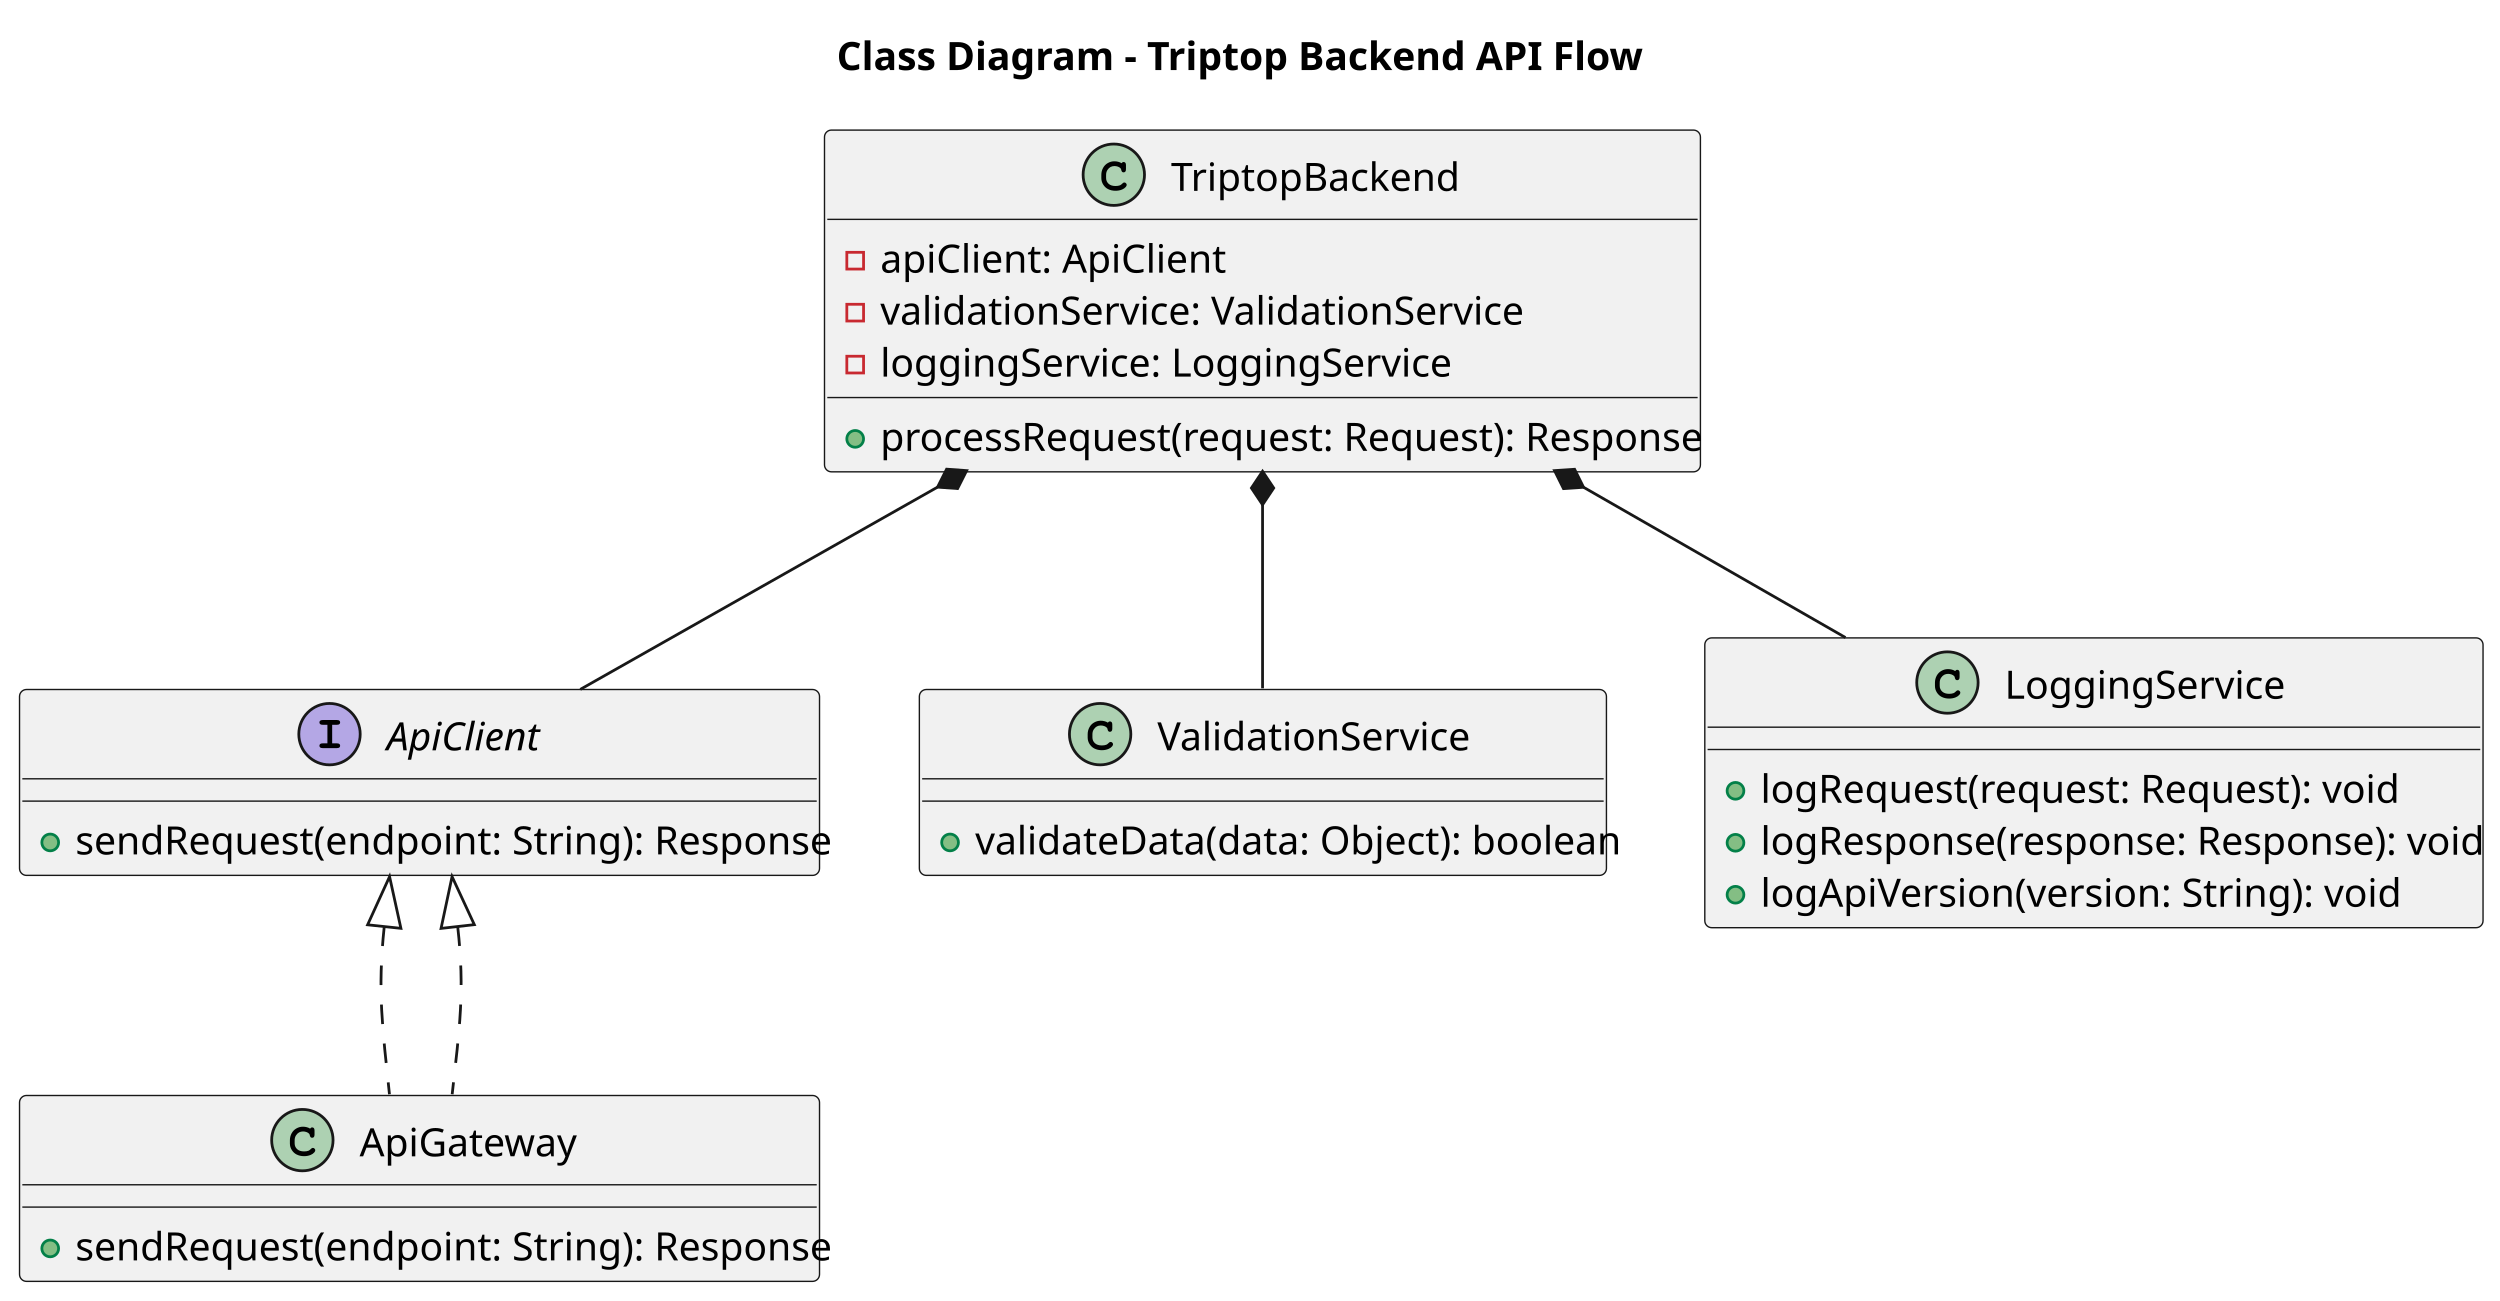
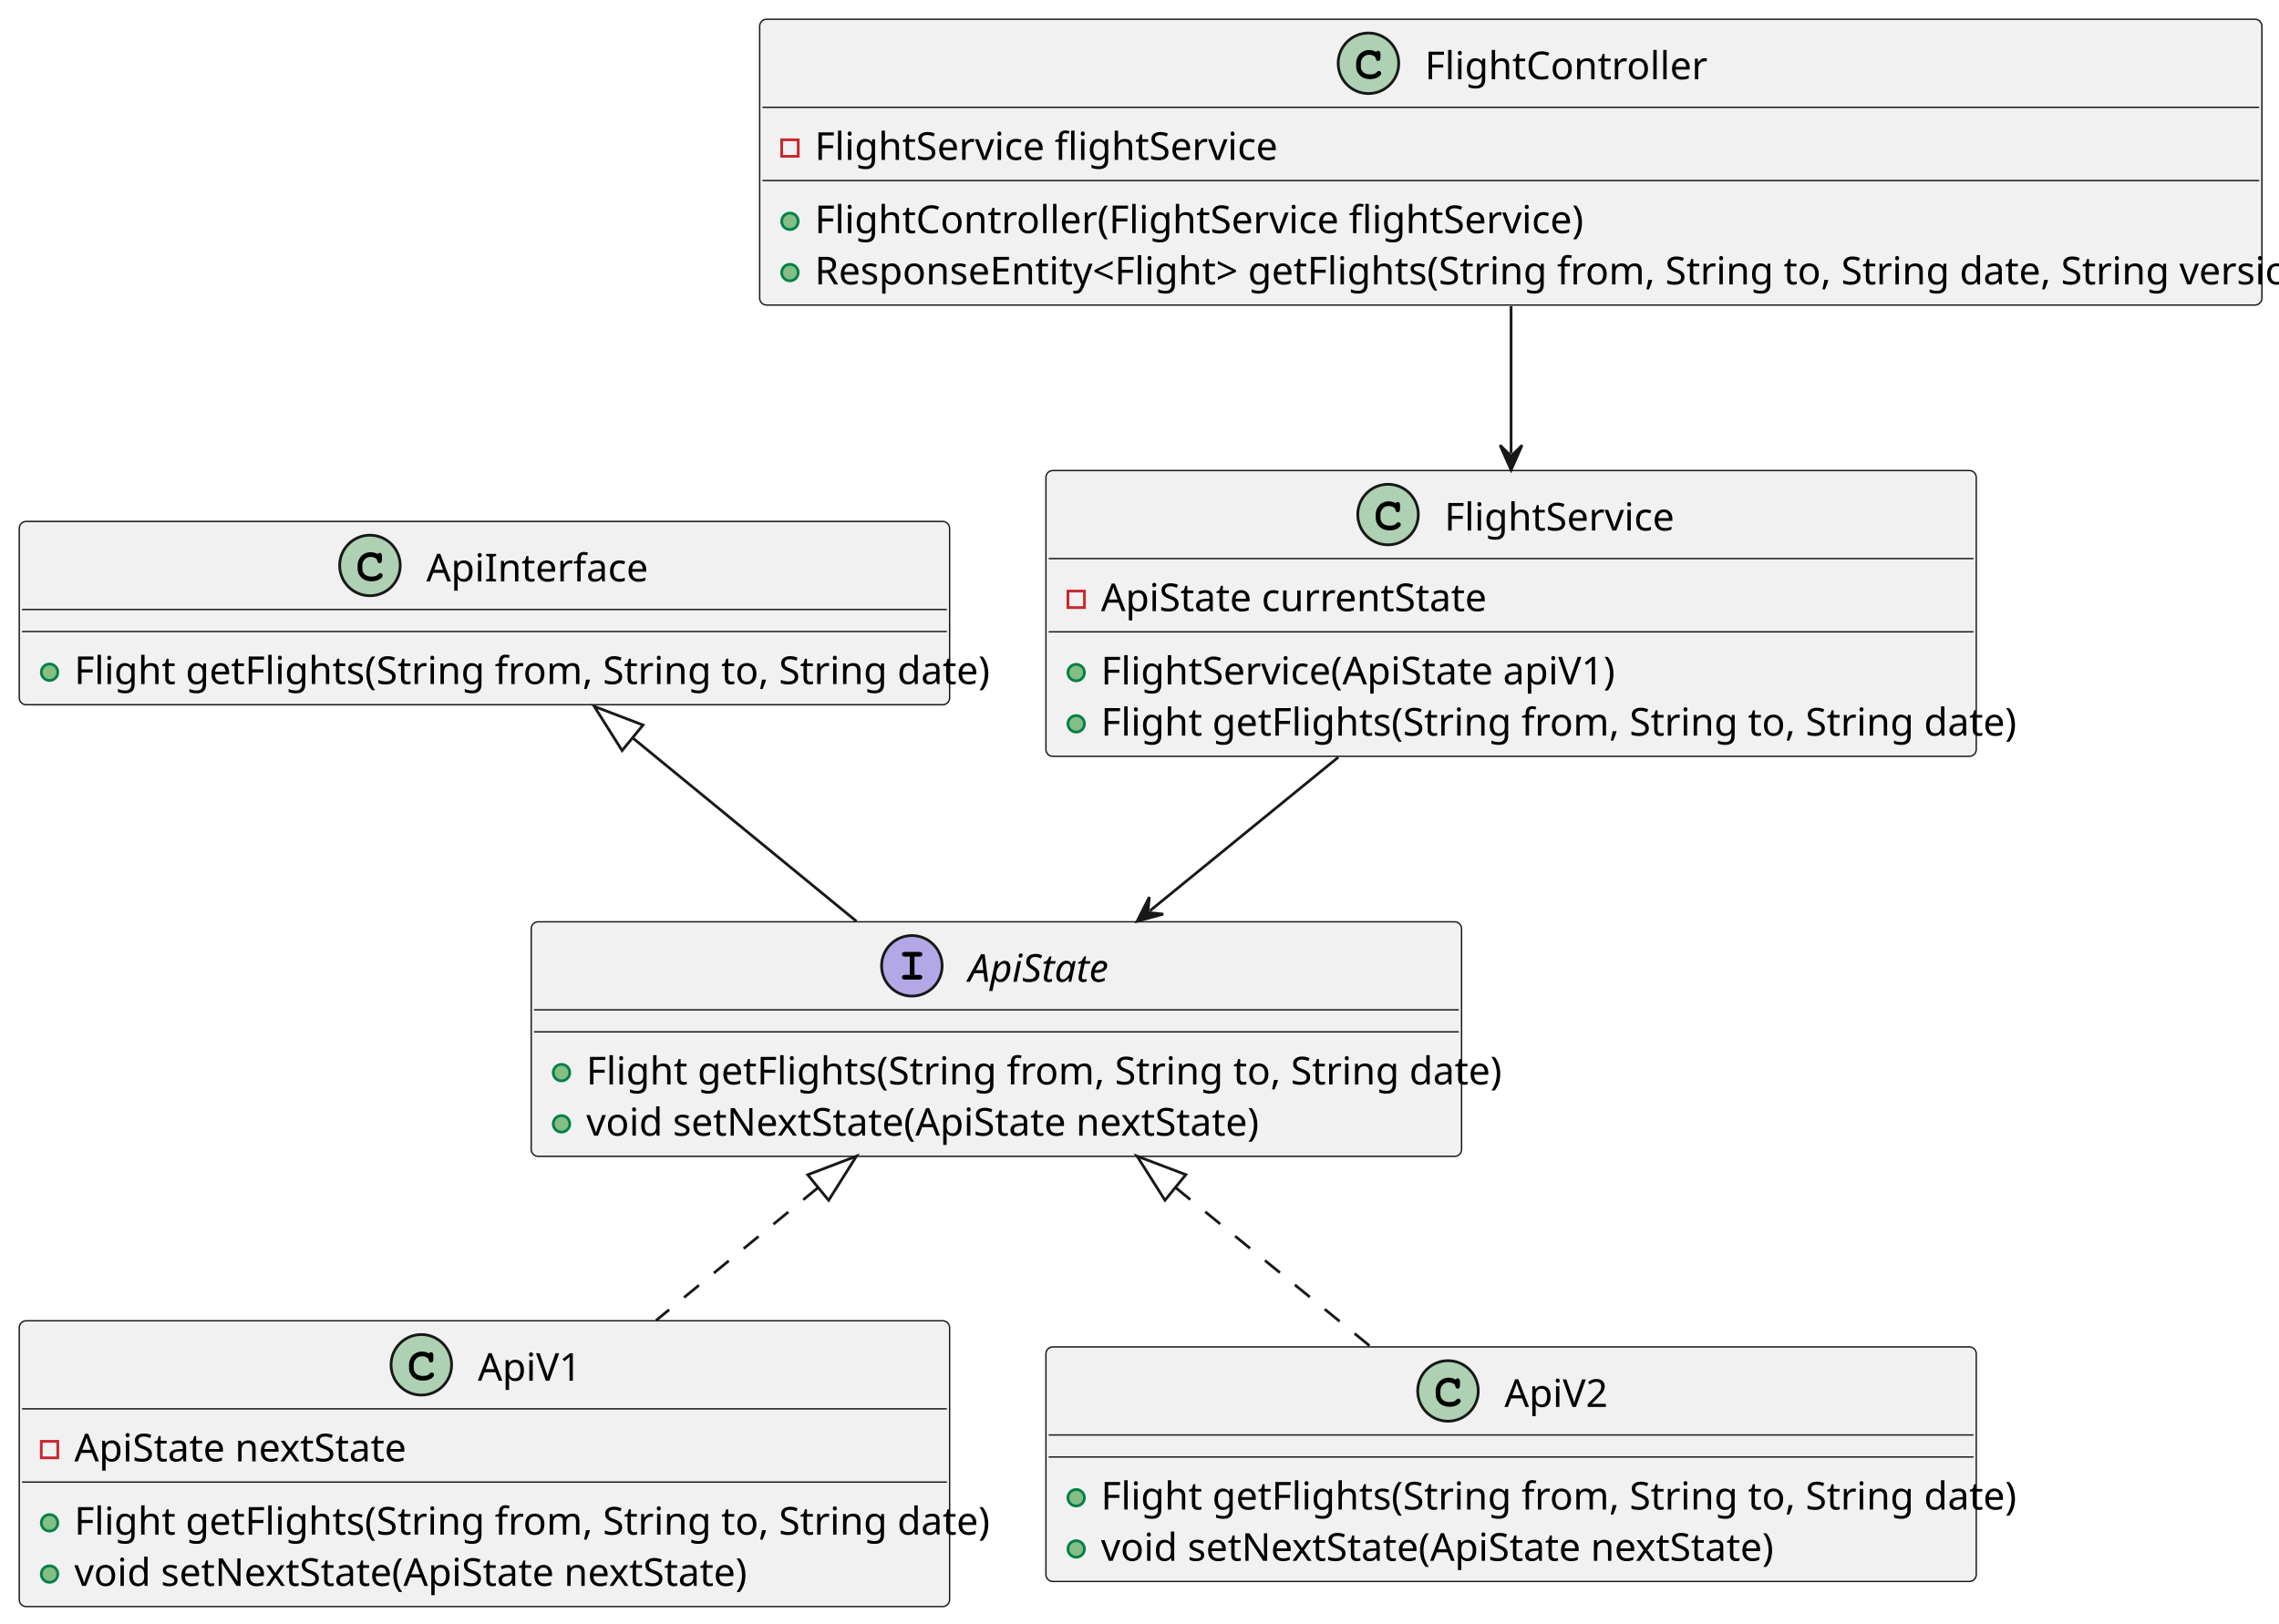
- <svg xmlns="http://www.w3.org/2000/svg" contentStyleType="text/css" height="466px" preserveAspectRatio="none" style="width:896px;height:466px;background:#FFFFFF;" version="1.1" viewBox="0 0 896 466" width="896px" zoomAndPan="magnify">
+ <svg xmlns="http://www.w3.org/2000/svg" contentStyleType="text/css" height="590px" preserveAspectRatio="none" style="width:828px;height:590px;background:#FFFFFF;" version="1.1" viewBox="0 0 828 590" width="828px" zoomAndPan="magnify">
  <defs />
  <g>
-     <text fill="#000000" font-family="sans-serif" font-size="14" font-weight="bold" lengthAdjust="spacing" textLength="283.165" x="299.879" y="25.107">Class Diagram - Triptop Backend API Flow</text>
-     <g id="elem_ApiClient">
-       <rect codeLine="3" fill="#F1F1F1" height="66.621" id="ApiClient" rx="2.5" ry="2.5" style="stroke:#181818;stroke-width:0.5;" width="286.716" x="7" y="247.121" />
-       <ellipse cx="118.094" cy="263.121" fill="#B4A7E5" rx="11" ry="11" style="stroke:#181818;stroke-width:1.0;" />
-       <path d="M119.047,259.762 L119.047,266.418 L120.766,266.418 Q121.376,266.418 121.641,266.652 Q121.907,266.887 121.907,267.277 Q121.907,267.652 121.641,267.887 Q121.376,268.121 120.766,268.121 L115.626,268.121 Q115.016,268.121 114.751,267.887 Q114.485,267.652 114.485,267.262 Q114.485,266.887 114.751,266.652 Q115.016,266.418 115.626,266.418 L117.344,266.418 L117.344,259.762 L115.626,259.762 Q115.016,259.762 114.751,259.527 Q114.485,259.293 114.485,258.902 Q114.485,258.527 114.751,258.293 Q115.016,258.059 115.626,258.059 L120.766,258.059 Q121.376,258.059 121.641,258.293 Q121.907,258.527 121.907,258.902 Q121.907,259.293 121.641,259.527 Q121.376,259.762 120.766,259.762 L119.047,259.762 Z " fill="#000000" />
-       <text fill="#000000" font-family="sans-serif" font-size="14" font-style="italic" lengthAdjust="spacing" textLength="56.027" x="138.594" y="268.918">ApiClient</text>
-       <line style="stroke:#181818;stroke-width:0.5;" x1="8" x2="292.716" y1="279.121" y2="279.121" />
-       <line style="stroke:#181818;stroke-width:0.5;" x1="8" x2="292.716" y1="287.121" y2="287.121" />
-       <ellipse cx="18" cy="301.932" fill="#84BE84" rx="3" ry="3" style="stroke:#038048;stroke-width:1.0;" />
-       <text fill="#000000" font-family="sans-serif" font-size="14" lengthAdjust="spacing" textLength="260.716" x="27" y="306.228">sendRequest(endpoint: String): Response</text>
+     <g id="elem_ApiInterface">
+       <rect codeLine="1" fill="#F1F1F1" height="66.621" id="ApiInterface" rx="2.5" ry="2.5" style="stroke:#181818;stroke-width:0.5;" width="338.013" x="7" y="189.5" />
+       <ellipse cx="134.401" cy="205.5" fill="#ADD1B2" rx="11" ry="11" style="stroke:#181818;stroke-width:1.0;" />
+       <path d="M137.167,201.375 Q137.323,201.156 137.511,201.047 Q137.698,200.938 137.917,200.938 Q138.292,200.938 138.526,201.203 Q138.761,201.453 138.761,202.062 L138.761,203.516 Q138.761,204.125 138.526,204.391 Q138.292,204.656 137.917,204.656 Q137.573,204.656 137.37,204.453 Q137.167,204.266 137.058,203.75 Q137.011,203.391 136.823,203.203 Q136.495,202.828 135.886,202.609 Q135.276,202.391 134.651,202.391 Q133.886,202.391 133.245,202.719 Q132.62,203.047 132.12,203.797 Q131.636,204.547 131.636,205.578 L131.636,206.672 Q131.636,207.906 132.526,208.734 Q133.417,209.547 135.011,209.547 Q135.948,209.547 136.605,209.297 Q136.995,209.141 137.417,208.703 Q137.683,208.438 137.823,208.359 Q137.98,208.281 138.183,208.281 Q138.511,208.281 138.761,208.547 Q139.026,208.797 139.026,209.141 Q139.026,209.484 138.683,209.891 Q138.183,210.469 137.386,210.797 Q136.308,211.25 135.011,211.25 Q133.495,211.25 132.292,210.625 Q131.308,210.125 130.62,209.062 Q129.933,207.984 129.933,206.703 L129.933,205.547 Q129.933,204.219 130.542,203.078 Q131.167,201.922 132.261,201.312 Q133.355,200.688 134.589,200.688 Q135.323,200.688 135.964,200.859 Q136.62,201.016 137.167,201.375 Z " fill="#000000" />
+       <text fill="#000000" font-family="sans-serif" font-size="14" lengthAdjust="spacing" textLength="74.71" x="154.901" y="211.297">ApiInterface</text>
+       <line style="stroke:#181818;stroke-width:0.5;" x1="8" x2="344.013" y1="221.5" y2="221.5" />
+       <line style="stroke:#181818;stroke-width:0.5;" x1="8" x2="344.013" y1="229.5" y2="229.5" />
+       <ellipse cx="18" cy="244.31" fill="#84BE84" rx="3" ry="3" style="stroke:#038048;stroke-width:1.0;" />
+       <text fill="#000000" font-family="sans-serif" font-size="14" lengthAdjust="spacing" textLength="312.013" x="27" y="248.607">Flight getFlights(String from, String to, String date)</text>
    </g>
-     <g id="elem_ApiGateway">
-       <rect codeLine="7" fill="#F1F1F1" height="66.621" id="ApiGateway" rx="2.5" ry="2.5" style="stroke:#181818;stroke-width:0.5;" width="286.716" x="7" y="392.621" />
-       <ellipse cx="108.367" cy="408.621" fill="#ADD1B2" rx="11" ry="11" style="stroke:#181818;stroke-width:1.0;" />
-       <path d="M111.132,404.496 Q111.289,404.277 111.476,404.168 Q111.664,404.059 111.882,404.059 Q112.257,404.059 112.492,404.324 Q112.726,404.574 112.726,405.184 L112.726,406.637 Q112.726,407.246 112.492,407.512 Q112.257,407.777 111.882,407.777 Q111.539,407.777 111.335,407.574 Q111.132,407.387 111.023,406.871 Q110.976,406.512 110.789,406.324 Q110.46,405.949 109.851,405.731 Q109.242,405.512 108.617,405.512 Q107.851,405.512 107.21,405.84 Q106.585,406.168 106.085,406.918 Q105.601,407.668 105.601,408.699 L105.601,409.793 Q105.601,411.027 106.492,411.856 Q107.382,412.668 108.976,412.668 Q109.914,412.668 110.57,412.418 Q110.96,412.262 111.382,411.824 Q111.648,411.559 111.789,411.481 Q111.945,411.402 112.148,411.402 Q112.476,411.402 112.726,411.668 Q112.992,411.918 112.992,412.262 Q112.992,412.606 112.648,413.012 Q112.148,413.59 111.351,413.918 Q110.273,414.371 108.976,414.371 Q107.46,414.371 106.257,413.746 Q105.273,413.246 104.585,412.184 Q103.898,411.106 103.898,409.824 L103.898,408.668 Q103.898,407.34 104.507,406.199 Q105.132,405.043 106.226,404.434 Q107.32,403.809 108.554,403.809 Q109.289,403.809 109.929,403.981 Q110.585,404.137 111.132,404.496 Z " fill="#000000" />
-       <text fill="#000000" font-family="sans-serif" font-size="14" lengthAdjust="spacing" textLength="75.482" x="128.867" y="414.418">ApiGateway</text>
-       <line style="stroke:#181818;stroke-width:0.5;" x1="8" x2="292.716" y1="424.621" y2="424.621" />
-       <line style="stroke:#181818;stroke-width:0.5;" x1="8" x2="292.716" y1="432.621" y2="432.621" />
-       <ellipse cx="18" cy="447.432" fill="#84BE84" rx="3" ry="3" style="stroke:#038048;stroke-width:1.0;" />
-       <text fill="#000000" font-family="sans-serif" font-size="14" lengthAdjust="spacing" textLength="260.716" x="27" y="451.728">sendRequest(endpoint: String): Response</text>
+     <g id="elem_FlightController">
+       <rect codeLine="5" fill="#F1F1F1" height="103.863" id="FlightController" rx="2.5" ry="2.5" style="stroke:#181818;stroke-width:0.5;" width="545.791" x="276" y="7" />
+       <ellipse cx="497.184" cy="23" fill="#ADD1B2" rx="11" ry="11" style="stroke:#181818;stroke-width:1.0;" />
+       <path d="M499.949,18.875 Q500.106,18.656 500.293,18.547 Q500.481,18.438 500.699,18.438 Q501.074,18.438 501.309,18.703 Q501.543,18.953 501.543,19.562 L501.543,21.016 Q501.543,21.625 501.309,21.891 Q501.074,22.156 500.699,22.156 Q500.356,22.156 500.152,21.953 Q499.949,21.766 499.84,21.25 Q499.793,20.891 499.606,20.703 Q499.277,20.328 498.668,20.109 Q498.059,19.891 497.434,19.891 Q496.668,19.891 496.027,20.219 Q495.402,20.547 494.902,21.297 Q494.418,22.047 494.418,23.078 L494.418,24.172 Q494.418,25.406 495.309,26.234 Q496.199,27.047 497.793,27.047 Q498.731,27.047 499.387,26.797 Q499.777,26.641 500.199,26.203 Q500.465,25.938 500.606,25.859 Q500.762,25.781 500.965,25.781 Q501.293,25.781 501.543,26.047 Q501.809,26.297 501.809,26.641 Q501.809,26.984 501.465,27.391 Q500.965,27.969 500.168,28.297 Q499.09,28.75 497.793,28.75 Q496.277,28.75 495.074,28.125 Q494.09,27.625 493.402,26.562 Q492.715,25.484 492.715,24.203 L492.715,23.047 Q492.715,21.719 493.324,20.578 Q493.949,19.422 495.043,18.812 Q496.137,18.188 497.371,18.188 Q498.106,18.188 498.746,18.359 Q499.402,18.516 499.949,18.875 Z " fill="#000000" />
+       <text fill="#000000" font-family="sans-serif" font-size="14" lengthAdjust="spacing" textLength="94.924" x="517.684" y="28.797">FlightController</text>
+       <line style="stroke:#181818;stroke-width:0.5;" x1="277" x2="820.791" y1="39" y2="39" />
+       <rect fill="none" height="6" style="stroke:#C82930;stroke-width:1.0;" width="6" x="284" y="50.81" />
+       <text fill="#000000" font-family="sans-serif" font-size="14" lengthAdjust="spacing" textLength="161.061" x="296" y="58.107">FlightService flightService</text>
+       <line style="stroke:#181818;stroke-width:0.5;" x1="277" x2="820.791" y1="65.621" y2="65.621" />
+       <ellipse cx="287" cy="80.432" fill="#84BE84" rx="3" ry="3" style="stroke:#038048;stroke-width:1.0;" />
+       <text fill="#000000" font-family="sans-serif" font-size="14" lengthAdjust="spacing" textLength="265.31" x="296" y="84.728">FlightController(FlightService flightService)</text>
+       <ellipse cx="287" cy="99.053" fill="#84BE84" rx="3" ry="3" style="stroke:#038048;stroke-width:1.0;" />
+       <text fill="#000000" font-family="sans-serif" font-size="14" lengthAdjust="spacing" textLength="519.791" x="296" y="103.35">ResponseEntity&lt;Flight&gt; getFlights(String from, String to, String date, String version)</text>
    </g>
-     <g id="elem_ValidationService">
-       <rect codeLine="11" fill="#F1F1F1" height="66.621" id="ValidationService" rx="2.5" ry="2.5" style="stroke:#181818;stroke-width:0.5;" width="246.247" x="329.5" y="247.121" />
-       <ellipse cx="394.288" cy="263.121" fill="#ADD1B2" rx="11" ry="11" style="stroke:#181818;stroke-width:1.0;" />
-       <path d="M397.053,258.996 Q397.209,258.777 397.397,258.668 Q397.584,258.559 397.803,258.559 Q398.178,258.559 398.413,258.824 Q398.647,259.074 398.647,259.684 L398.647,261.137 Q398.647,261.746 398.413,262.012 Q398.178,262.277 397.803,262.277 Q397.459,262.277 397.256,262.074 Q397.053,261.887 396.944,261.371 Q396.897,261.012 396.709,260.824 Q396.381,260.449 395.772,260.231 Q395.163,260.012 394.538,260.012 Q393.772,260.012 393.131,260.34 Q392.506,260.668 392.006,261.418 Q391.522,262.168 391.522,263.199 L391.522,264.293 Q391.522,265.527 392.413,266.356 Q393.303,267.168 394.897,267.168 Q395.834,267.168 396.491,266.918 Q396.881,266.762 397.303,266.324 Q397.569,266.059 397.709,265.981 Q397.866,265.902 398.069,265.902 Q398.397,265.902 398.647,266.168 Q398.913,266.418 398.913,266.762 Q398.913,267.106 398.569,267.512 Q398.069,268.09 397.272,268.418 Q396.194,268.871 394.897,268.871 Q393.381,268.871 392.178,268.246 Q391.194,267.746 390.506,266.684 Q389.819,265.606 389.819,264.324 L389.819,263.168 Q389.819,261.84 390.428,260.699 Q391.053,259.543 392.147,258.934 Q393.241,258.309 394.475,258.309 Q395.209,258.309 395.85,258.481 Q396.506,258.637 397.053,258.996 Z " fill="#000000" />
-       <text fill="#000000" font-family="sans-serif" font-size="14" lengthAdjust="spacing" textLength="108.172" x="414.788" y="268.918">ValidationService</text>
-       <line style="stroke:#181818;stroke-width:0.5;" x1="330.5" x2="574.747" y1="279.121" y2="279.121" />
-       <line style="stroke:#181818;stroke-width:0.5;" x1="330.5" x2="574.747" y1="287.121" y2="287.121" />
-       <ellipse cx="340.5" cy="301.932" fill="#84BE84" rx="3" ry="3" style="stroke:#038048;stroke-width:1.0;" />
-       <text fill="#000000" font-family="sans-serif" font-size="14" lengthAdjust="spacing" textLength="220.247" x="349.5" y="306.228">validateData(data: Object): boolean</text>
+     <g id="elem_FlightService">
+       <rect codeLine="11" fill="#F1F1F1" height="103.863" id="FlightService" rx="2.5" ry="2.5" style="stroke:#181818;stroke-width:0.5;" width="338.013" x="380" y="171" />
+       <ellipse cx="504.298" cy="187" fill="#ADD1B2" rx="11" ry="11" style="stroke:#181818;stroke-width:1.0;" />
+       <path d="M507.063,182.875 Q507.22,182.656 507.407,182.547 Q507.595,182.438 507.813,182.438 Q508.188,182.438 508.423,182.703 Q508.657,182.953 508.657,183.562 L508.657,185.016 Q508.657,185.625 508.423,185.891 Q508.188,186.156 507.813,186.156 Q507.47,186.156 507.267,185.953 Q507.063,185.766 506.954,185.25 Q506.907,184.891 506.72,184.703 Q506.392,184.328 505.782,184.109 Q505.173,183.891 504.548,183.891 Q503.782,183.891 503.142,184.219 Q502.517,184.547 502.017,185.297 Q501.532,186.047 501.532,187.078 L501.532,188.172 Q501.532,189.406 502.423,190.234 Q503.313,191.047 504.907,191.047 Q505.845,191.047 506.501,190.797 Q506.892,190.641 507.313,190.203 Q507.579,189.938 507.72,189.859 Q507.876,189.781 508.079,189.781 Q508.407,189.781 508.657,190.047 Q508.923,190.297 508.923,190.641 Q508.923,190.984 508.579,191.391 Q508.079,191.969 507.282,192.297 Q506.204,192.75 504.907,192.75 Q503.392,192.75 502.188,192.125 Q501.204,191.625 500.517,190.562 Q499.829,189.484 499.829,188.203 L499.829,187.047 Q499.829,185.719 500.438,184.578 Q501.063,183.422 502.157,182.812 Q503.251,182.188 504.485,182.188 Q505.22,182.188 505.86,182.359 Q506.517,182.516 507.063,182.875 Z " fill="#000000" />
+       <text fill="#000000" font-family="sans-serif" font-size="14" lengthAdjust="spacing" textLength="80.917" x="524.798" y="192.797">FlightService</text>
+       <line style="stroke:#181818;stroke-width:0.5;" x1="381" x2="717.013" y1="203" y2="203" />
+       <rect fill="none" height="6" style="stroke:#C82930;stroke-width:1.0;" width="6" x="388" y="214.81" />
+       <text fill="#000000" font-family="sans-serif" font-size="14" lengthAdjust="spacing" textLength="133.075" x="400" y="222.107">ApiState currentState</text>
+       <line style="stroke:#181818;stroke-width:0.5;" x1="381" x2="717.013" y1="229.621" y2="229.621" />
+       <ellipse cx="391" cy="244.432" fill="#84BE84" rx="3" ry="3" style="stroke:#038048;stroke-width:1.0;" />
+       <text fill="#000000" font-family="sans-serif" font-size="14" lengthAdjust="spacing" textLength="182.861" x="400" y="248.728">FlightService(ApiState apiV1)</text>
+       <ellipse cx="391" cy="263.053" fill="#84BE84" rx="3" ry="3" style="stroke:#038048;stroke-width:1.0;" />
+       <text fill="#000000" font-family="sans-serif" font-size="14" lengthAdjust="spacing" textLength="312.013" x="400" y="267.35">Flight getFlights(String from, String to, String date)</text>
    </g>
-     <g id="elem_LoggingService">
-       <rect codeLine="15" fill="#F1F1F1" height="103.863" id="LoggingService" rx="2.5" ry="2.5" style="stroke:#181818;stroke-width:0.5;" width="278.923" x="611" y="228.621" />
-       <ellipse cx="697.957" cy="244.621" fill="#ADD1B2" rx="11" ry="11" style="stroke:#181818;stroke-width:1.0;" />
-       <path d="M700.722,240.496 Q700.878,240.277 701.066,240.168 Q701.253,240.059 701.472,240.059 Q701.847,240.059 702.082,240.324 Q702.316,240.574 702.316,241.184 L702.316,242.637 Q702.316,243.246 702.082,243.512 Q701.847,243.777 701.472,243.777 Q701.128,243.777 700.925,243.574 Q700.722,243.387 700.613,242.871 Q700.566,242.512 700.378,242.324 Q700.05,241.949 699.441,241.731 Q698.832,241.512 698.207,241.512 Q697.441,241.512 696.8,241.84 Q696.175,242.168 695.675,242.918 Q695.191,243.668 695.191,244.699 L695.191,245.793 Q695.191,247.027 696.082,247.856 Q696.972,248.668 698.566,248.668 Q699.503,248.668 700.16,248.418 Q700.55,248.262 700.972,247.824 Q701.238,247.559 701.378,247.481 Q701.535,247.402 701.738,247.402 Q702.066,247.402 702.316,247.668 Q702.582,247.918 702.582,248.262 Q702.582,248.606 702.238,249.012 Q701.738,249.59 700.941,249.918 Q699.863,250.371 698.566,250.371 Q697.05,250.371 695.847,249.746 Q694.863,249.246 694.175,248.184 Q693.488,247.106 693.488,245.824 L693.488,244.668 Q693.488,243.34 694.097,242.199 Q694.722,241.043 695.816,240.434 Q696.91,239.809 698.144,239.809 Q698.878,239.809 699.519,239.981 Q700.175,240.137 700.722,240.496 Z " fill="#000000" />
-       <text fill="#000000" font-family="sans-serif" font-size="14" lengthAdjust="spacing" textLength="96.51" x="718.457" y="250.418">LoggingService</text>
-       <line style="stroke:#181818;stroke-width:0.5;" x1="612" x2="888.923" y1="260.621" y2="260.621" />
-       <line style="stroke:#181818;stroke-width:0.5;" x1="612" x2="888.923" y1="268.621" y2="268.621" />
-       <ellipse cx="622" cy="283.432" fill="#84BE84" rx="3" ry="3" style="stroke:#038048;stroke-width:1.0;" />
-       <text fill="#000000" font-family="sans-serif" font-size="14" lengthAdjust="spacing" textLength="220.233" x="631" y="287.728">logRequest(request: Request): void</text>
-       <ellipse cx="622" cy="302.053" fill="#84BE84" rx="3" ry="3" style="stroke:#038048;stroke-width:1.0;" />
-       <text fill="#000000" font-family="sans-serif" font-size="14" lengthAdjust="spacing" textLength="252.923" x="631" y="306.35">logResponse(response: Response): void</text>
-       <ellipse cx="622" cy="320.674" fill="#84BE84" rx="3" ry="3" style="stroke:#038048;stroke-width:1.0;" />
-       <text fill="#000000" font-family="sans-serif" font-size="14" lengthAdjust="spacing" textLength="218.654" x="631" y="324.971">logApiVersion(version: String): void</text>
+     <g id="elem_ApiState">
+       <rect codeLine="17" fill="#F1F1F1" height="85.242" id="ApiState" rx="2.5" ry="2.5" style="stroke:#181818;stroke-width:0.5;" width="338.013" x="193" y="335" />
+       <ellipse cx="331.294" cy="351" fill="#B4A7E5" rx="11" ry="11" style="stroke:#181818;stroke-width:1.0;" />
+       <path d="M332.248,347.641 L332.248,354.297 L333.966,354.297 Q334.576,354.297 334.841,354.531 Q335.107,354.766 335.107,355.156 Q335.107,355.531 334.841,355.766 Q334.576,356 333.966,356 L328.826,356 Q328.216,356 327.951,355.766 Q327.685,355.531 327.685,355.141 Q327.685,354.766 327.951,354.531 Q328.216,354.297 328.826,354.297 L330.544,354.297 L330.544,347.641 L328.826,347.641 Q328.216,347.641 327.951,347.406 Q327.685,347.172 327.685,346.781 Q327.685,346.406 327.951,346.172 Q328.216,345.938 328.826,345.938 L333.966,345.938 Q334.576,345.938 334.841,346.172 Q335.107,346.406 335.107,346.781 Q335.107,347.172 334.841,347.406 Q334.576,347.641 333.966,347.641 L332.248,347.641 Z " fill="#000000" />
+       <text fill="#000000" font-family="sans-serif" font-size="14" font-style="italic" lengthAdjust="spacing" textLength="52.924" x="351.794" y="356.797">ApiState</text>
+       <line style="stroke:#181818;stroke-width:0.5;" x1="194" x2="530.013" y1="367" y2="367" />
+       <line style="stroke:#181818;stroke-width:0.5;" x1="194" x2="530.013" y1="375" y2="375" />
+       <ellipse cx="204" cy="389.81" fill="#84BE84" rx="3" ry="3" style="stroke:#038048;stroke-width:1.0;" />
+       <text fill="#000000" font-family="sans-serif" font-size="14" lengthAdjust="spacing" textLength="312.013" x="213" y="394.107">Flight getFlights(String from, String to, String date)</text>
+       <ellipse cx="204" cy="408.432" fill="#84BE84" rx="3" ry="3" style="stroke:#038048;stroke-width:1.0;" />
+       <text fill="#000000" font-family="sans-serif" font-size="14" lengthAdjust="spacing" textLength="235.013" x="213" y="412.728">void setNextState(ApiState nextState)</text>
    </g>
-     <g id="elem_TriptopBackend">
-       <rect codeLine="21" fill="#F1F1F1" height="122.484" id="TriptopBackend" rx="2.5" ry="2.5" style="stroke:#181818;stroke-width:0.5;" width="313.93" x="295.5" y="46.621" />
-       <ellipse cx="399.188" cy="62.621" fill="#ADD1B2" rx="11" ry="11" style="stroke:#181818;stroke-width:1.0;" />
-       <path d="M401.953,58.496 Q402.109,58.277 402.297,58.168 Q402.484,58.059 402.703,58.059 Q403.078,58.059 403.312,58.324 Q403.547,58.574 403.547,59.184 L403.547,60.637 Q403.547,61.246 403.312,61.512 Q403.078,61.777 402.703,61.777 Q402.359,61.777 402.156,61.574 Q401.953,61.387 401.844,60.871 Q401.797,60.512 401.609,60.324 Q401.281,59.949 400.672,59.73 Q400.062,59.512 399.438,59.512 Q398.672,59.512 398.031,59.84 Q397.406,60.168 396.906,60.918 Q396.422,61.668 396.422,62.699 L396.422,63.793 Q396.422,65.027 397.312,65.856 Q398.203,66.668 399.797,66.668 Q400.734,66.668 401.391,66.418 Q401.781,66.262 402.203,65.824 Q402.469,65.559 402.609,65.481 Q402.766,65.402 402.969,65.402 Q403.297,65.402 403.547,65.668 Q403.812,65.918 403.812,66.262 Q403.812,66.606 403.469,67.012 Q402.969,67.59 402.172,67.918 Q401.094,68.371 399.797,68.371 Q398.281,68.371 397.078,67.746 Q396.094,67.246 395.406,66.184 Q394.719,65.106 394.719,63.824 L394.719,62.668 Q394.719,61.34 395.328,60.199 Q395.953,59.043 397.047,58.434 Q398.141,57.809 399.375,57.809 Q400.109,57.809 400.75,57.98 Q401.406,58.137 401.953,58.496 Z " fill="#000000" />
-       <text fill="#000000" font-family="sans-serif" font-size="14" lengthAdjust="spacing" textLength="98.055" x="419.688" y="68.418">TriptopBackend</text>
-       <line style="stroke:#181818;stroke-width:0.5;" x1="296.5" x2="608.43" y1="78.621" y2="78.621" />
-       <rect fill="none" height="6" style="stroke:#C82930;stroke-width:1.0;" width="6" x="303.5" y="90.432" />
-       <text fill="#000000" font-family="sans-serif" font-size="14" lengthAdjust="spacing" textLength="118.282" x="315.5" y="97.728">apiClient: ApiClient</text>
-       <rect fill="none" height="6" style="stroke:#C82930;stroke-width:1.0;" width="6" x="303.5" y="109.053" />
-       <text fill="#000000" font-family="sans-serif" font-size="14" lengthAdjust="spacing" textLength="221.785" x="315.5" y="116.35">validationService: ValidationService</text>
-       <rect fill="none" height="6" style="stroke:#C82930;stroke-width:1.0;" width="6" x="303.5" y="127.674" />
-       <text fill="#000000" font-family="sans-serif" font-size="14" lengthAdjust="spacing" textLength="196.123" x="315.5" y="134.971">loggingService: LoggingService</text>
-       <line style="stroke:#181818;stroke-width:0.5;" x1="296.5" x2="608.43" y1="142.484" y2="142.484" />
-       <ellipse cx="306.5" cy="157.295" fill="#84BE84" rx="3" ry="3" style="stroke:#038048;stroke-width:1.0;" />
-       <text fill="#000000" font-family="sans-serif" font-size="14" lengthAdjust="spacing" textLength="287.93" x="315.5" y="161.592">processRequest(request: Request): Response</text>
+     <g id="elem_ApiV1">
+       <rect codeLine="22" fill="#F1F1F1" height="103.863" id="ApiV1" rx="2.5" ry="2.5" style="stroke:#181818;stroke-width:0.5;" width="338.013" x="7" y="480" />
+       <ellipse cx="153.077" cy="496" fill="#ADD1B2" rx="11" ry="11" style="stroke:#181818;stroke-width:1.0;" />
+       <path d="M155.843,491.875 Q155.999,491.656 156.186,491.547 Q156.374,491.438 156.593,491.438 Q156.968,491.438 157.202,491.703 Q157.436,491.953 157.436,492.562 L157.436,494.016 Q157.436,494.625 157.202,494.891 Q156.968,495.156 156.593,495.156 Q156.249,495.156 156.046,494.953 Q155.843,494.766 155.733,494.25 Q155.686,493.891 155.499,493.703 Q155.171,493.328 154.561,493.109 Q153.952,492.891 153.327,492.891 Q152.561,492.891 151.921,493.219 Q151.296,493.547 150.796,494.297 Q150.311,495.047 150.311,496.078 L150.311,497.172 Q150.311,498.406 151.202,499.234 Q152.093,500.047 153.686,500.047 Q154.624,500.047 155.28,499.797 Q155.671,499.641 156.093,499.203 Q156.358,498.938 156.499,498.859 Q156.655,498.781 156.858,498.781 Q157.186,498.781 157.436,499.047 Q157.702,499.297 157.702,499.641 Q157.702,499.984 157.358,500.391 Q156.858,500.969 156.061,501.297 Q154.983,501.75 153.686,501.75 Q152.171,501.75 150.968,501.125 Q149.983,500.625 149.296,499.562 Q148.608,498.484 148.608,497.203 L148.608,496.047 Q148.608,494.719 149.218,493.578 Q149.843,492.422 150.936,491.812 Q152.03,491.188 153.265,491.188 Q153.999,491.188 154.64,491.359 Q155.296,491.516 155.843,491.875 Z " fill="#000000" />
+       <text fill="#000000" font-family="sans-serif" font-size="14" lengthAdjust="spacing" textLength="37.358" x="173.577" y="501.797">ApiV1</text>
+       <line style="stroke:#181818;stroke-width:0.5;" x1="8" x2="344.013" y1="512" y2="512" />
+       <rect fill="none" height="6" style="stroke:#C82930;stroke-width:1.0;" width="6" x="15" y="523.811" />
+       <text fill="#000000" font-family="sans-serif" font-size="14" lengthAdjust="spacing" textLength="115.965" x="27" y="531.107">ApiState nextState</text>
+       <line style="stroke:#181818;stroke-width:0.5;" x1="8" x2="344.013" y1="538.621" y2="538.621" />
+       <ellipse cx="18" cy="553.432" fill="#84BE84" rx="3" ry="3" style="stroke:#038048;stroke-width:1.0;" />
+       <text fill="#000000" font-family="sans-serif" font-size="14" lengthAdjust="spacing" textLength="312.013" x="27" y="557.729">Flight getFlights(String from, String to, String date)</text>
+       <ellipse cx="18" cy="572.053" fill="#84BE84" rx="3" ry="3" style="stroke:#038048;stroke-width:1.0;" />
+       <text fill="#000000" font-family="sans-serif" font-size="14" lengthAdjust="spacing" textLength="235.013" x="27" y="576.35">void setNextState(ApiState nextState)</text>
    </g>
-     <g id="link_ApiClient_ApiGateway">
-       <path d="M137.716,332.08 C135.237,355.4 137.13,368.791 139.58,392.191 " fill="none" id="ApiClient-backto-ApiGateway" style="stroke:#181818;stroke-width:1.0;stroke-dasharray:7.0,7.0;" />
-       <polygon fill="none" points="139.62,314.181,131.75,331.446,143.683,332.715,139.62,314.181" style="stroke:#181818;stroke-width:1.0;" />
+     <g id="elem_ApiV2">
+       <rect codeLine="28" fill="#F1F1F1" height="85.242" id="ApiV2" rx="2.5" ry="2.5" style="stroke:#181818;stroke-width:0.5;" width="338.013" x="380" y="489.5" />
+       <ellipse cx="526.077" cy="505.5" fill="#ADD1B2" rx="11" ry="11" style="stroke:#181818;stroke-width:1.0;" />
+       <path d="M528.843,501.375 Q528.999,501.156 529.187,501.047 Q529.374,500.938 529.593,500.938 Q529.968,500.938 530.202,501.203 Q530.437,501.453 530.437,502.062 L530.437,503.516 Q530.437,504.125 530.202,504.391 Q529.968,504.656 529.593,504.656 Q529.249,504.656 529.046,504.453 Q528.843,504.266 528.733,503.75 Q528.687,503.391 528.499,503.203 Q528.171,502.828 527.562,502.609 Q526.952,502.391 526.327,502.391 Q525.562,502.391 524.921,502.719 Q524.296,503.047 523.796,503.797 Q523.312,504.547 523.312,505.578 L523.312,506.672 Q523.312,507.906 524.202,508.734 Q525.093,509.547 526.687,509.547 Q527.624,509.547 528.28,509.297 Q528.671,509.141 529.093,508.703 Q529.358,508.438 529.499,508.359 Q529.655,508.281 529.858,508.281 Q530.187,508.281 530.437,508.547 Q530.702,508.797 530.702,509.141 Q530.702,509.484 530.358,509.891 Q529.858,510.469 529.062,510.797 Q527.983,511.25 526.687,511.25 Q525.171,511.25 523.968,510.625 Q522.983,510.125 522.296,509.062 Q521.608,507.984 521.608,506.703 L521.608,505.547 Q521.608,504.219 522.218,503.078 Q522.843,501.922 523.937,501.312 Q525.03,500.688 526.265,500.688 Q526.999,500.688 527.64,500.859 Q528.296,501.016 528.843,501.375 Z " fill="#000000" />
+       <text fill="#000000" font-family="sans-serif" font-size="14" lengthAdjust="spacing" textLength="37.358" x="546.577" y="511.297">ApiV2</text>
+       <line style="stroke:#181818;stroke-width:0.5;" x1="381" x2="717.013" y1="521.5" y2="521.5" />
+       <line style="stroke:#181818;stroke-width:0.5;" x1="381" x2="717.013" y1="529.5" y2="529.5" />
+       <ellipse cx="391" cy="544.311" fill="#84BE84" rx="3" ry="3" style="stroke:#038048;stroke-width:1.0;" />
+       <text fill="#000000" font-family="sans-serif" font-size="14" lengthAdjust="spacing" textLength="312.013" x="400" y="548.607">Flight getFlights(String from, String to, String date)</text>
+       <ellipse cx="391" cy="562.932" fill="#84BE84" rx="3" ry="3" style="stroke:#038048;stroke-width:1.0;" />
+       <text fill="#000000" font-family="sans-serif" font-size="14" lengthAdjust="spacing" textLength="235.013" x="400" y="567.229">void setNextState(ApiState nextState)</text>
    </g>
-     <g id="link_ApiClient_ApiGateway">
-       <path codeLine="28" d="M164.037,332.068 C166.667,355.388 164.66,368.791 162.06,392.191 " fill="none" id="ApiClient-backto-ApiGateway-1" style="stroke:#181818;stroke-width:1.0;stroke-dasharray:7.0,7.0;" />
-       <polygon fill="none" points="162.02,314.181,158.075,332.74,169.999,331.395,162.02,314.181" style="stroke:#181818;stroke-width:1.0;" />
+     <g id="link_ApiState_ApiV2">
+       <path codeLine="33" d="M427.048,431.548 C453.428,453.068 471.59,467.87 497.96,489.38 " fill="none" id="ApiState-backto-ApiV2" style="stroke:#181818;stroke-width:1.0;stroke-dasharray:7.0,7.0;" />
+       <polygon fill="none" points="413.1,420.17,423.255,436.197,430.84,426.899,413.1,420.17" style="stroke:#181818;stroke-width:1.0;" />
    </g>
-     <g id="link_TriptopBackend_ApiClient">
-       <path codeLine="29" d="M336.008,174.584 C289.438,200.954 247.04,224.961 207.97,247.081 " fill="none" id="TriptopBackend-backto-ApiClient" style="stroke:#181818;stroke-width:1.0;" />
-       <polygon fill="#181818" points="346.45,168.671,339.258,168.147,336.008,174.584,343.2,175.108,346.45,168.671" style="stroke:#181818;stroke-width:1.0;" />
+     <g id="link_ApiState_ApiV1">
+       <path codeLine="34" d="M297.25,431.582 C274.77,450.012 262.04,460.45 238.37,479.86 " fill="none" id="ApiState-backto-ApiV1" style="stroke:#181818;stroke-width:1.0;stroke-dasharray:7.0,7.0;" />
+       <polygon fill="none" points="311.17,420.17,293.446,426.942,301.054,436.222,311.17,420.17" style="stroke:#181818;stroke-width:1.0;" />
    </g>
-     <g id="link_TriptopBackend_ValidationService">
-       <path codeLine="30" d="M452.5,180.911 C452.5,207.061 452.5,224.671 452.5,246.691 " fill="none" id="TriptopBackend-backto-ValidationService" style="stroke:#181818;stroke-width:1.0;" />
-       <polygon fill="#181818" points="452.5,168.911,448.5,174.911,452.5,180.911,456.5,174.911,452.5,168.911" style="stroke:#181818;stroke-width:1.0;" />
+     <g id="link_ApiInterface_ApiState">
+       <path codeLine="35" d="M229.82,268.132 C257.68,290.972 281.18,310.24 311.18,334.83 " fill="none" id="ApiInterface-backto-ApiState" style="stroke:#181818;stroke-width:1.0;" />
+       <polygon fill="none" points="215.9,256.72,226.016,272.772,233.624,263.492,215.9,256.72" style="stroke:#181818;stroke-width:1.0;" />
    </g>
-     <g id="link_TriptopBackend_LoggingService">
-       <path codeLine="31" d="M567.549,174.642 C601.599,194.172 628.63,209.691 661.43,228.511 " fill="none" id="TriptopBackend-backto-LoggingService" style="stroke:#181818;stroke-width:1.0;" />
-       <polygon fill="#181818" points="557.14,168.671,560.355,175.126,567.549,174.642,564.335,168.186,557.14,168.671" style="stroke:#181818;stroke-width:1.0;" />
+     <g id="link_FlightController_FlightService">
+       <path codeLine="36" d="M549,111.26 C549,130.26 549,145.8 549,164.8 " fill="none" id="FlightController-to-FlightService" style="stroke:#181818;stroke-width:1.0;" />
+       <polygon fill="#181818" points="549,170.8,553,161.8,549,165.8,545,161.8,549,170.8" style="stroke:#181818;stroke-width:1.0;" />
+     </g>
+     <g id="link_FlightService_ApiState">
+       <path codeLine="37" d="M486.21,275.2 C462.44,294.59 440.35,312.609 417.78,331.009 " fill="none" id="FlightService-to-ApiState" style="stroke:#181818;stroke-width:1.0;" />
+       <polygon fill="#181818" points="413.13,334.8,422.633,332.213,417.005,331.641,417.578,326.013,413.13,334.8" style="stroke:#181818;stroke-width:1.0;" />
    </g>
  </g>
</svg>
